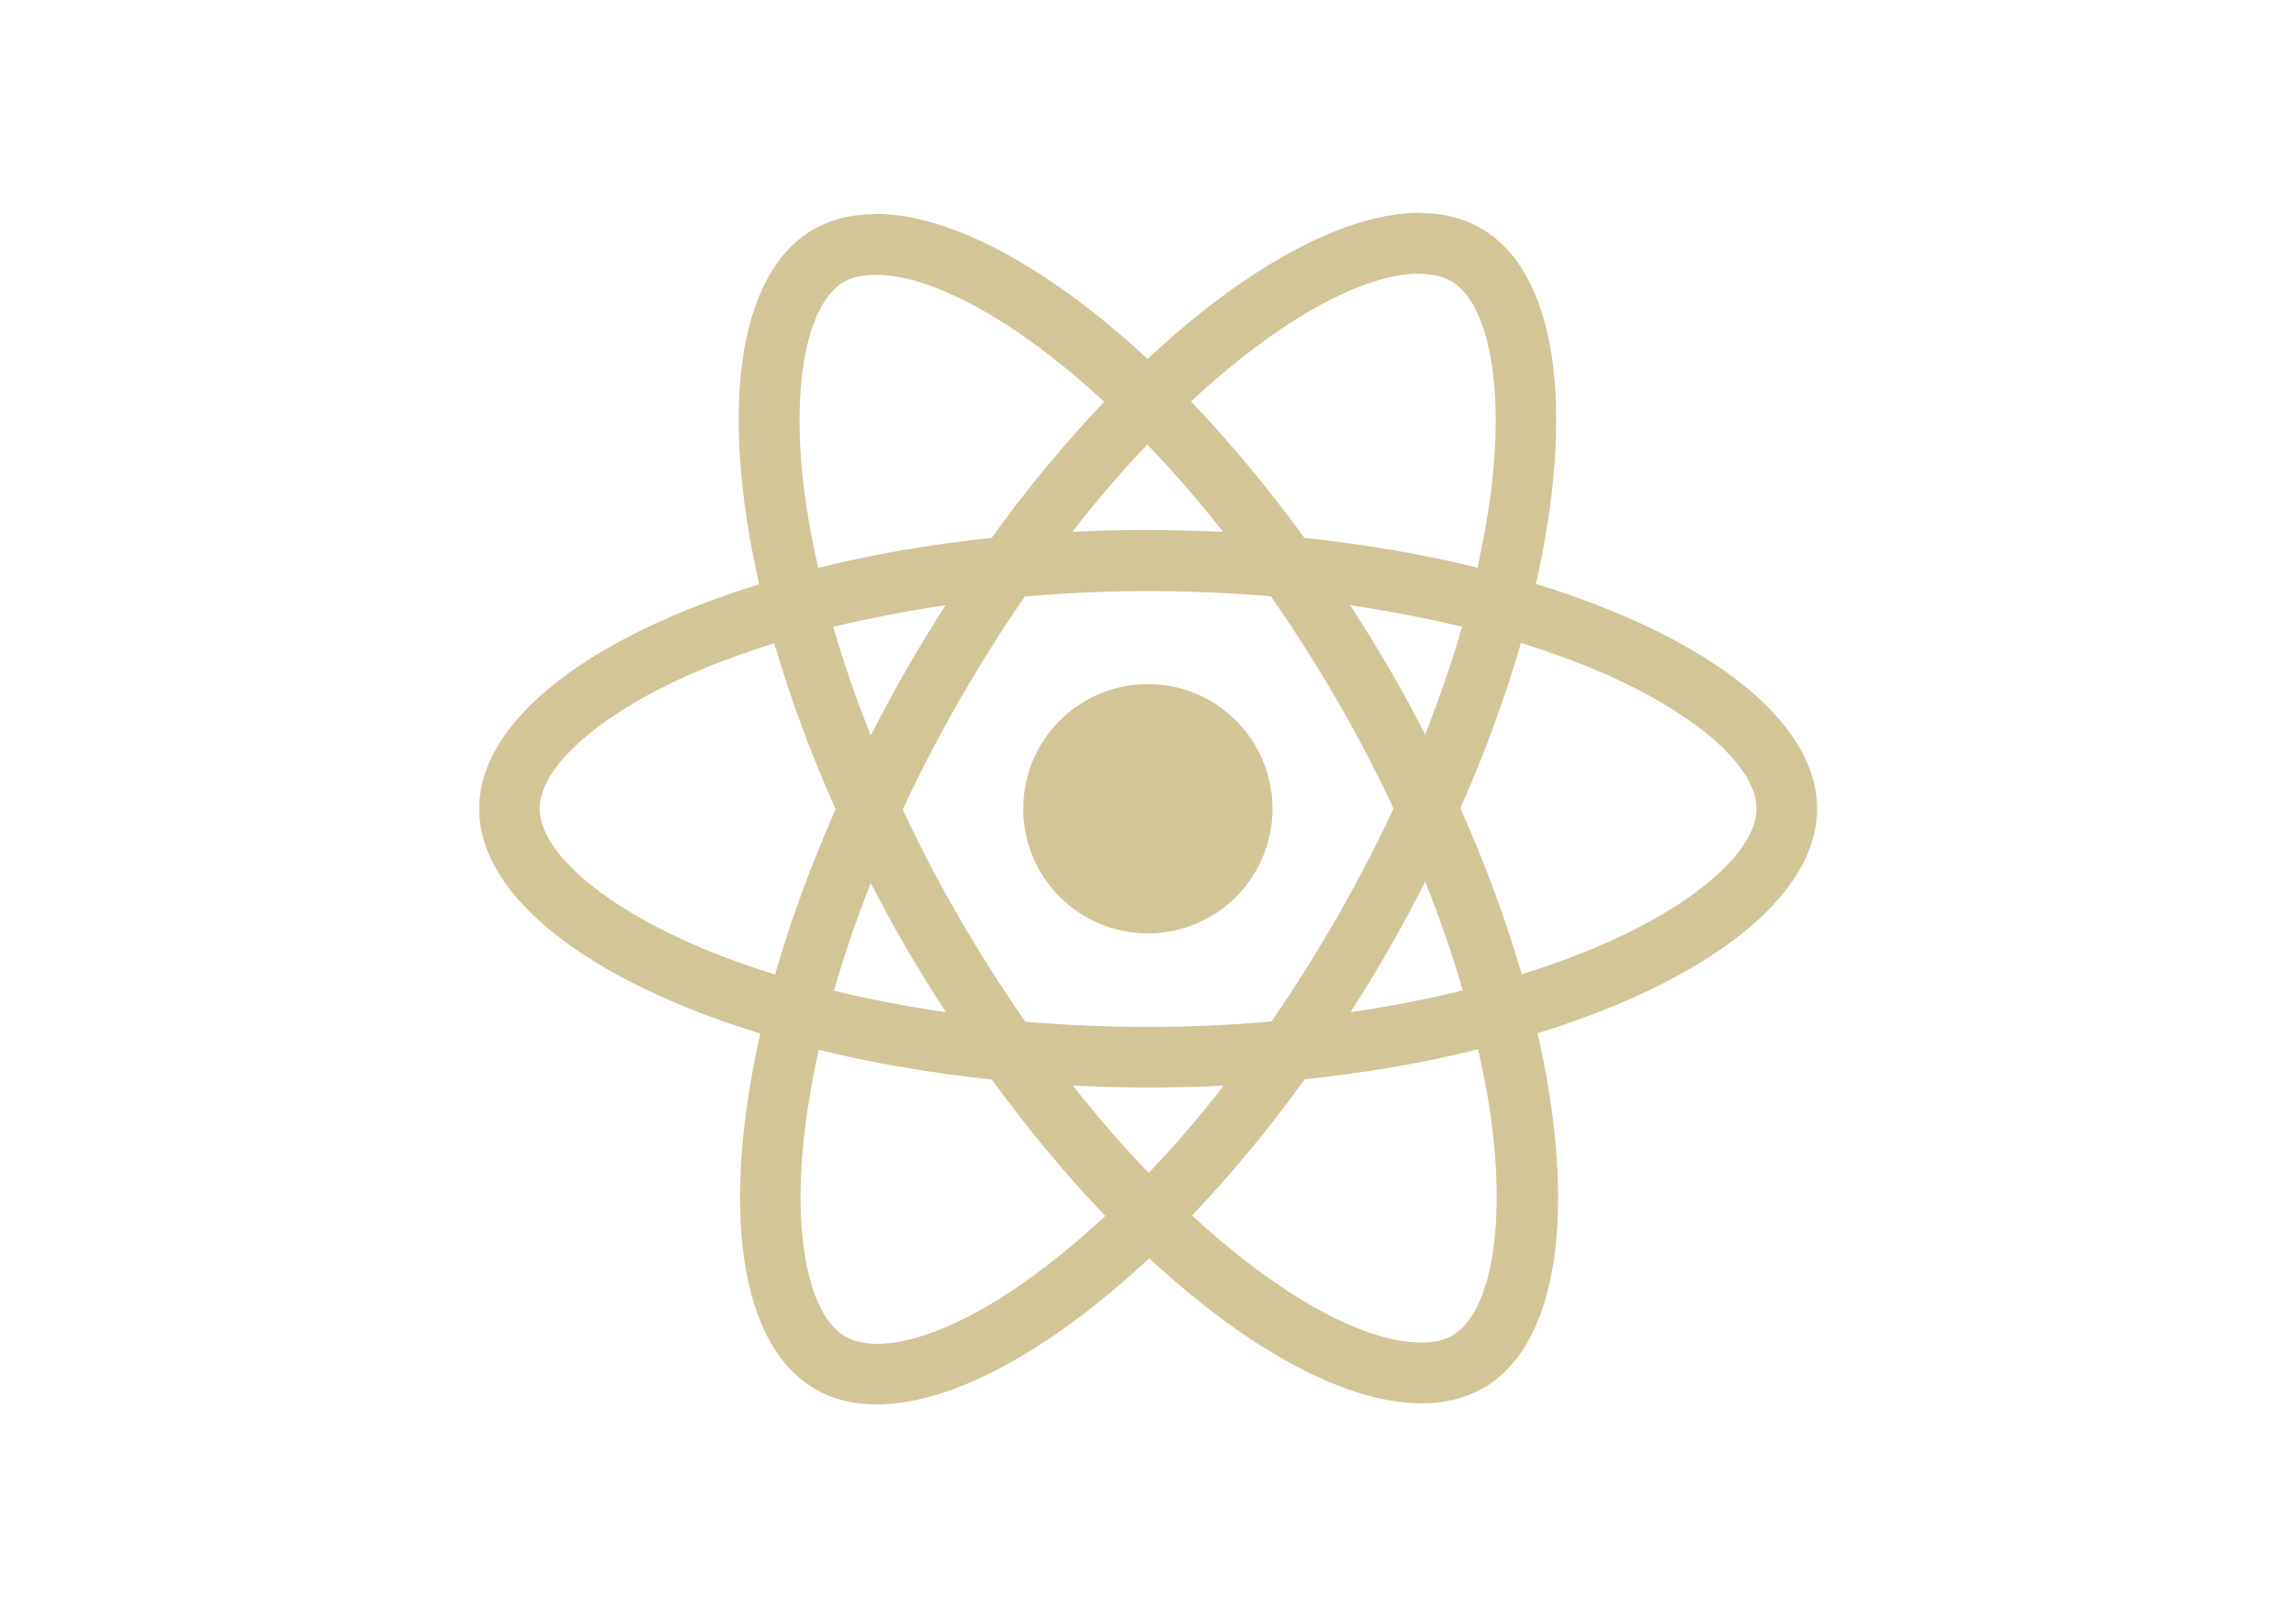
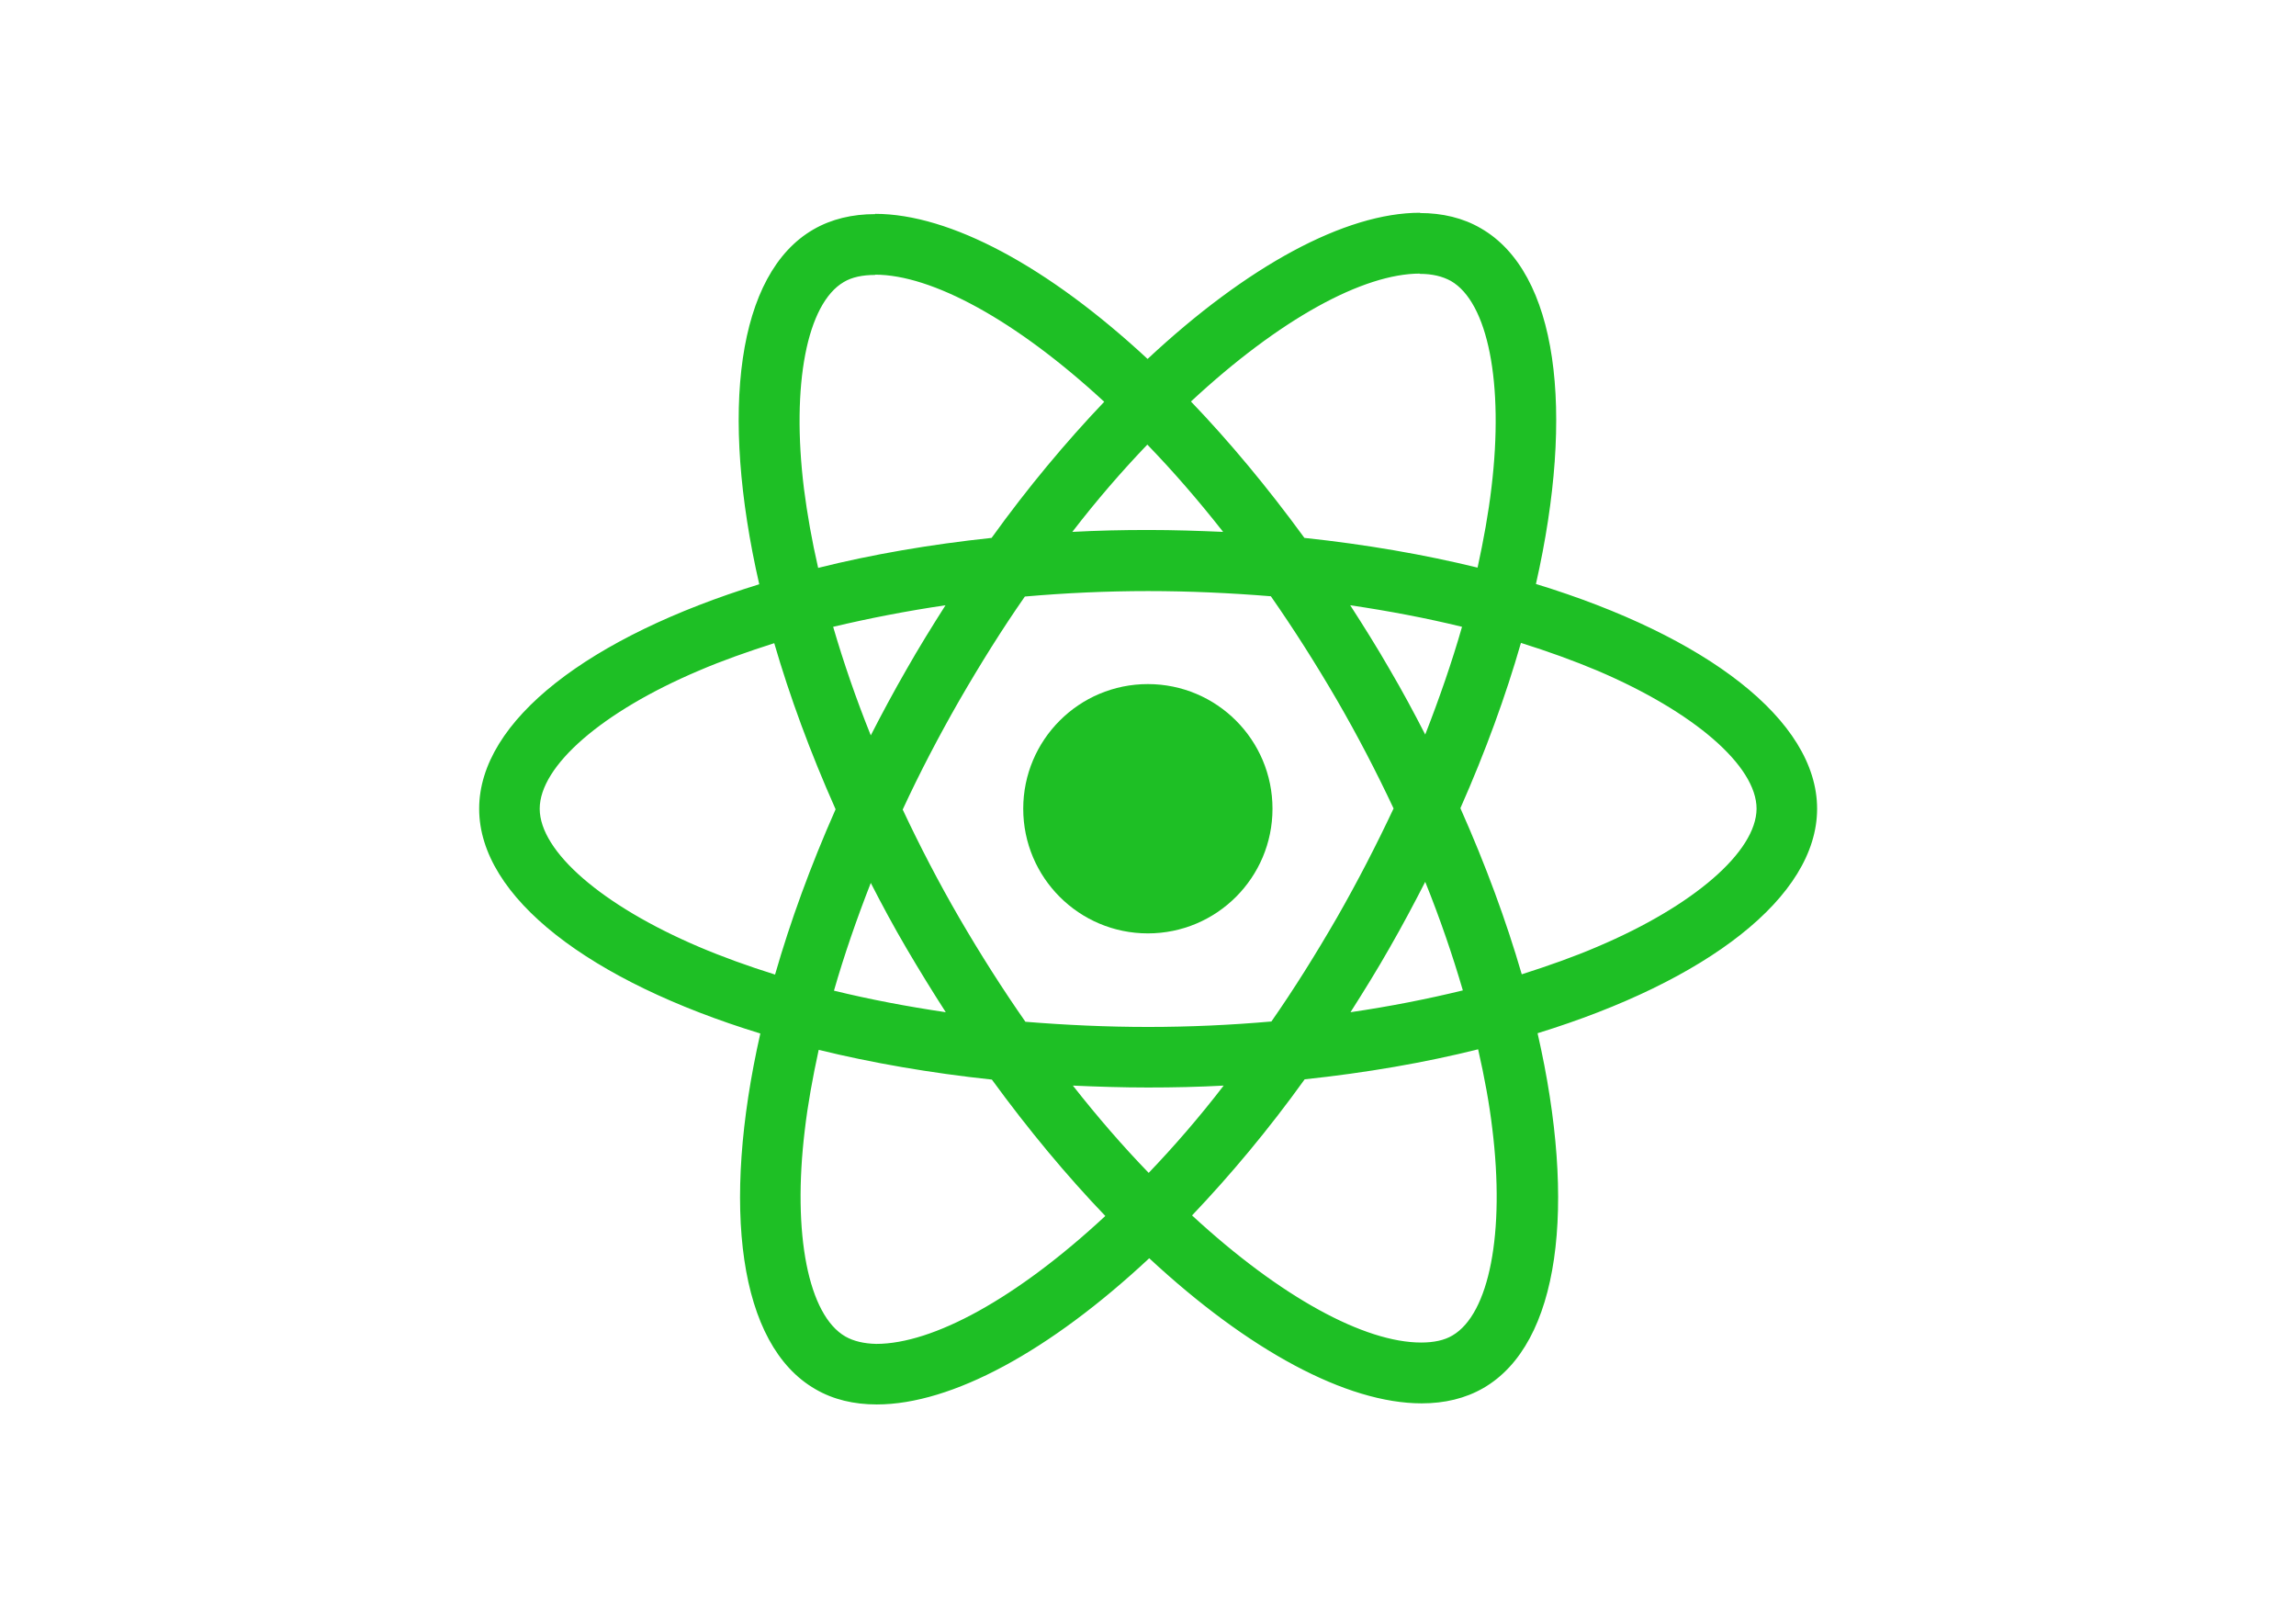
<svg xmlns="http://www.w3.org/2000/svg" viewBox="0 0 841.9 595.3">
-   <g fill="#d2c596">
+   <g fill="#1ebf25">
    <path d="M666.3 296.5c0-32.5-40.7-63.3-103.1-82.4 14.4-63.6 8-114.2-20.2-130.4-6.5-3.8-14.1-5.6-22.4-5.6v22.3c4.6 0 8.3.9 11.4 2.6 13.6 7.8 19.5 37.5 14.9 75.7-1.1 9.4-2.9 19.3-5.1 29.4-19.6-4.8-41-8.5-63.5-10.9-13.5-18.5-27.5-35.3-41.6-50 32.6-30.3 63.2-46.9 84-46.9V78c-27.5 0-63.5 19.6-99.9 53.6-36.4-33.8-72.4-53.2-99.9-53.2v22.3c20.7 0 51.4 16.5 84 46.6-14 14.7-28 31.4-41.3 49.9-22.6 2.4-44 6.1-63.6 11-2.3-10-4-19.7-5.2-29-4.7-38.2 1.1-67.9 14.6-75.8 3-1.8 6.9-2.6 11.5-2.6V78.5c-8.4 0-16 1.8-22.6 5.6-28.1 16.2-34.4 66.7-19.9 130.1-62.2 19.2-102.7 49.9-102.7 82.3 0 32.5 40.7 63.3 103.1 82.4-14.4 63.6-8 114.2 20.2 130.4 6.5 3.8 14.1 5.6 22.5 5.6 27.5 0 63.5-19.6 99.9-53.6 36.4 33.8 72.4 53.2 99.9 53.2 8.4 0 16-1.8 22.6-5.6 28.1-16.2 34.4-66.7 19.9-130.1 62-19.1 102.5-49.9 102.5-82.3zm-130.2-66.7c-3.7 12.9-8.3 26.2-13.5 39.5-4.1-8-8.4-16-13.1-24-4.6-8-9.5-15.8-14.4-23.4 14.2 2.1 27.9 4.7 41 7.9zm-45.8 106.5c-7.8 13.5-15.8 26.3-24.1 38.2-14.9 1.3-30 2-45.2 2-15.1 0-30.2-.7-45-1.9-8.3-11.9-16.4-24.6-24.2-38-7.6-13.1-14.5-26.4-20.8-39.8 6.2-13.4 13.2-26.8 20.7-39.9 7.8-13.5 15.8-26.3 24.1-38.2 14.9-1.3 30-2 45.2-2 15.1 0 30.2.7 45 1.9 8.3 11.9 16.4 24.6 24.2 38 7.6 13.1 14.5 26.4 20.8 39.8-6.3 13.4-13.2 26.8-20.7 39.9zm32.3-13c5.4 13.4 10 26.8 13.8 39.8-13.1 3.2-26.9 5.9-41.2 8 4.9-7.7 9.8-15.6 14.4-23.7 4.6-8 8.9-16.1 13-24.1zM421.2 430c-9.3-9.6-18.6-20.3-27.8-32 9 .4 18.2.7 27.5.7 9.4 0 18.7-.2 27.8-.7-9 11.7-18.3 22.4-27.5 32zm-74.4-58.9c-14.2-2.1-27.9-4.7-41-7.9 3.7-12.9 8.3-26.2 13.5-39.5 4.1 8 8.4 16 13.1 24 4.7 8 9.5 15.8 14.4 23.4zM420.7 163c9.3 9.6 18.6 20.3 27.8 32-9-.4-18.2-.7-27.5-.7-9.4 0-18.7.2-27.8.7 9-11.7 18.3-22.4 27.5-32zm-74 58.9c-4.9 7.7-9.8 15.6-14.4 23.7-4.6 8-8.9 16-13 24-5.4-13.4-10-26.8-13.8-39.8 13.1-3.1 26.9-5.8 41.2-7.9zm-90.5 125.2c-35.4-15.1-58.3-34.9-58.3-50.6 0-15.7 22.9-35.6 58.3-50.6 8.6-3.7 18-7 27.7-10.1 5.7 19.6 13.2 40 22.5 60.9-9.2 20.8-16.6 41.1-22.2 60.6-9.9-3.1-19.3-6.5-28-10.2zM310 490c-13.6-7.8-19.5-37.5-14.9-75.7 1.1-9.4 2.9-19.3 5.1-29.4 19.6 4.8 41 8.5 63.5 10.9 13.5 18.5 27.5 35.3 41.6 50-32.6 30.3-63.2 46.9-84 46.9-4.5-.1-8.3-1-11.3-2.7zm237.2-76.2c4.7 38.2-1.1 67.9-14.6 75.8-3 1.8-6.9 2.6-11.5 2.6-20.7 0-51.4-16.5-84-46.6 14-14.7 28-31.4 41.3-49.9 22.6-2.4 44-6.1 63.6-11 2.3 10.1 4.1 19.8 5.2 29.1zm38.5-66.7c-8.6 3.7-18 7-27.7 10.1-5.7-19.6-13.2-40-22.5-60.9 9.2-20.8 16.6-41.1 22.2-60.6 9.9 3.1 19.3 6.5 28.1 10.2 35.4 15.1 58.3 34.9 58.3 50.6-.1 15.7-23 35.6-58.4 50.6zM320.8 78.4z" />
    <circle cx="420.9" cy="296.5" r="45.7" />
    <path d="M520.5 78.1z" />
  </g>
</svg>
